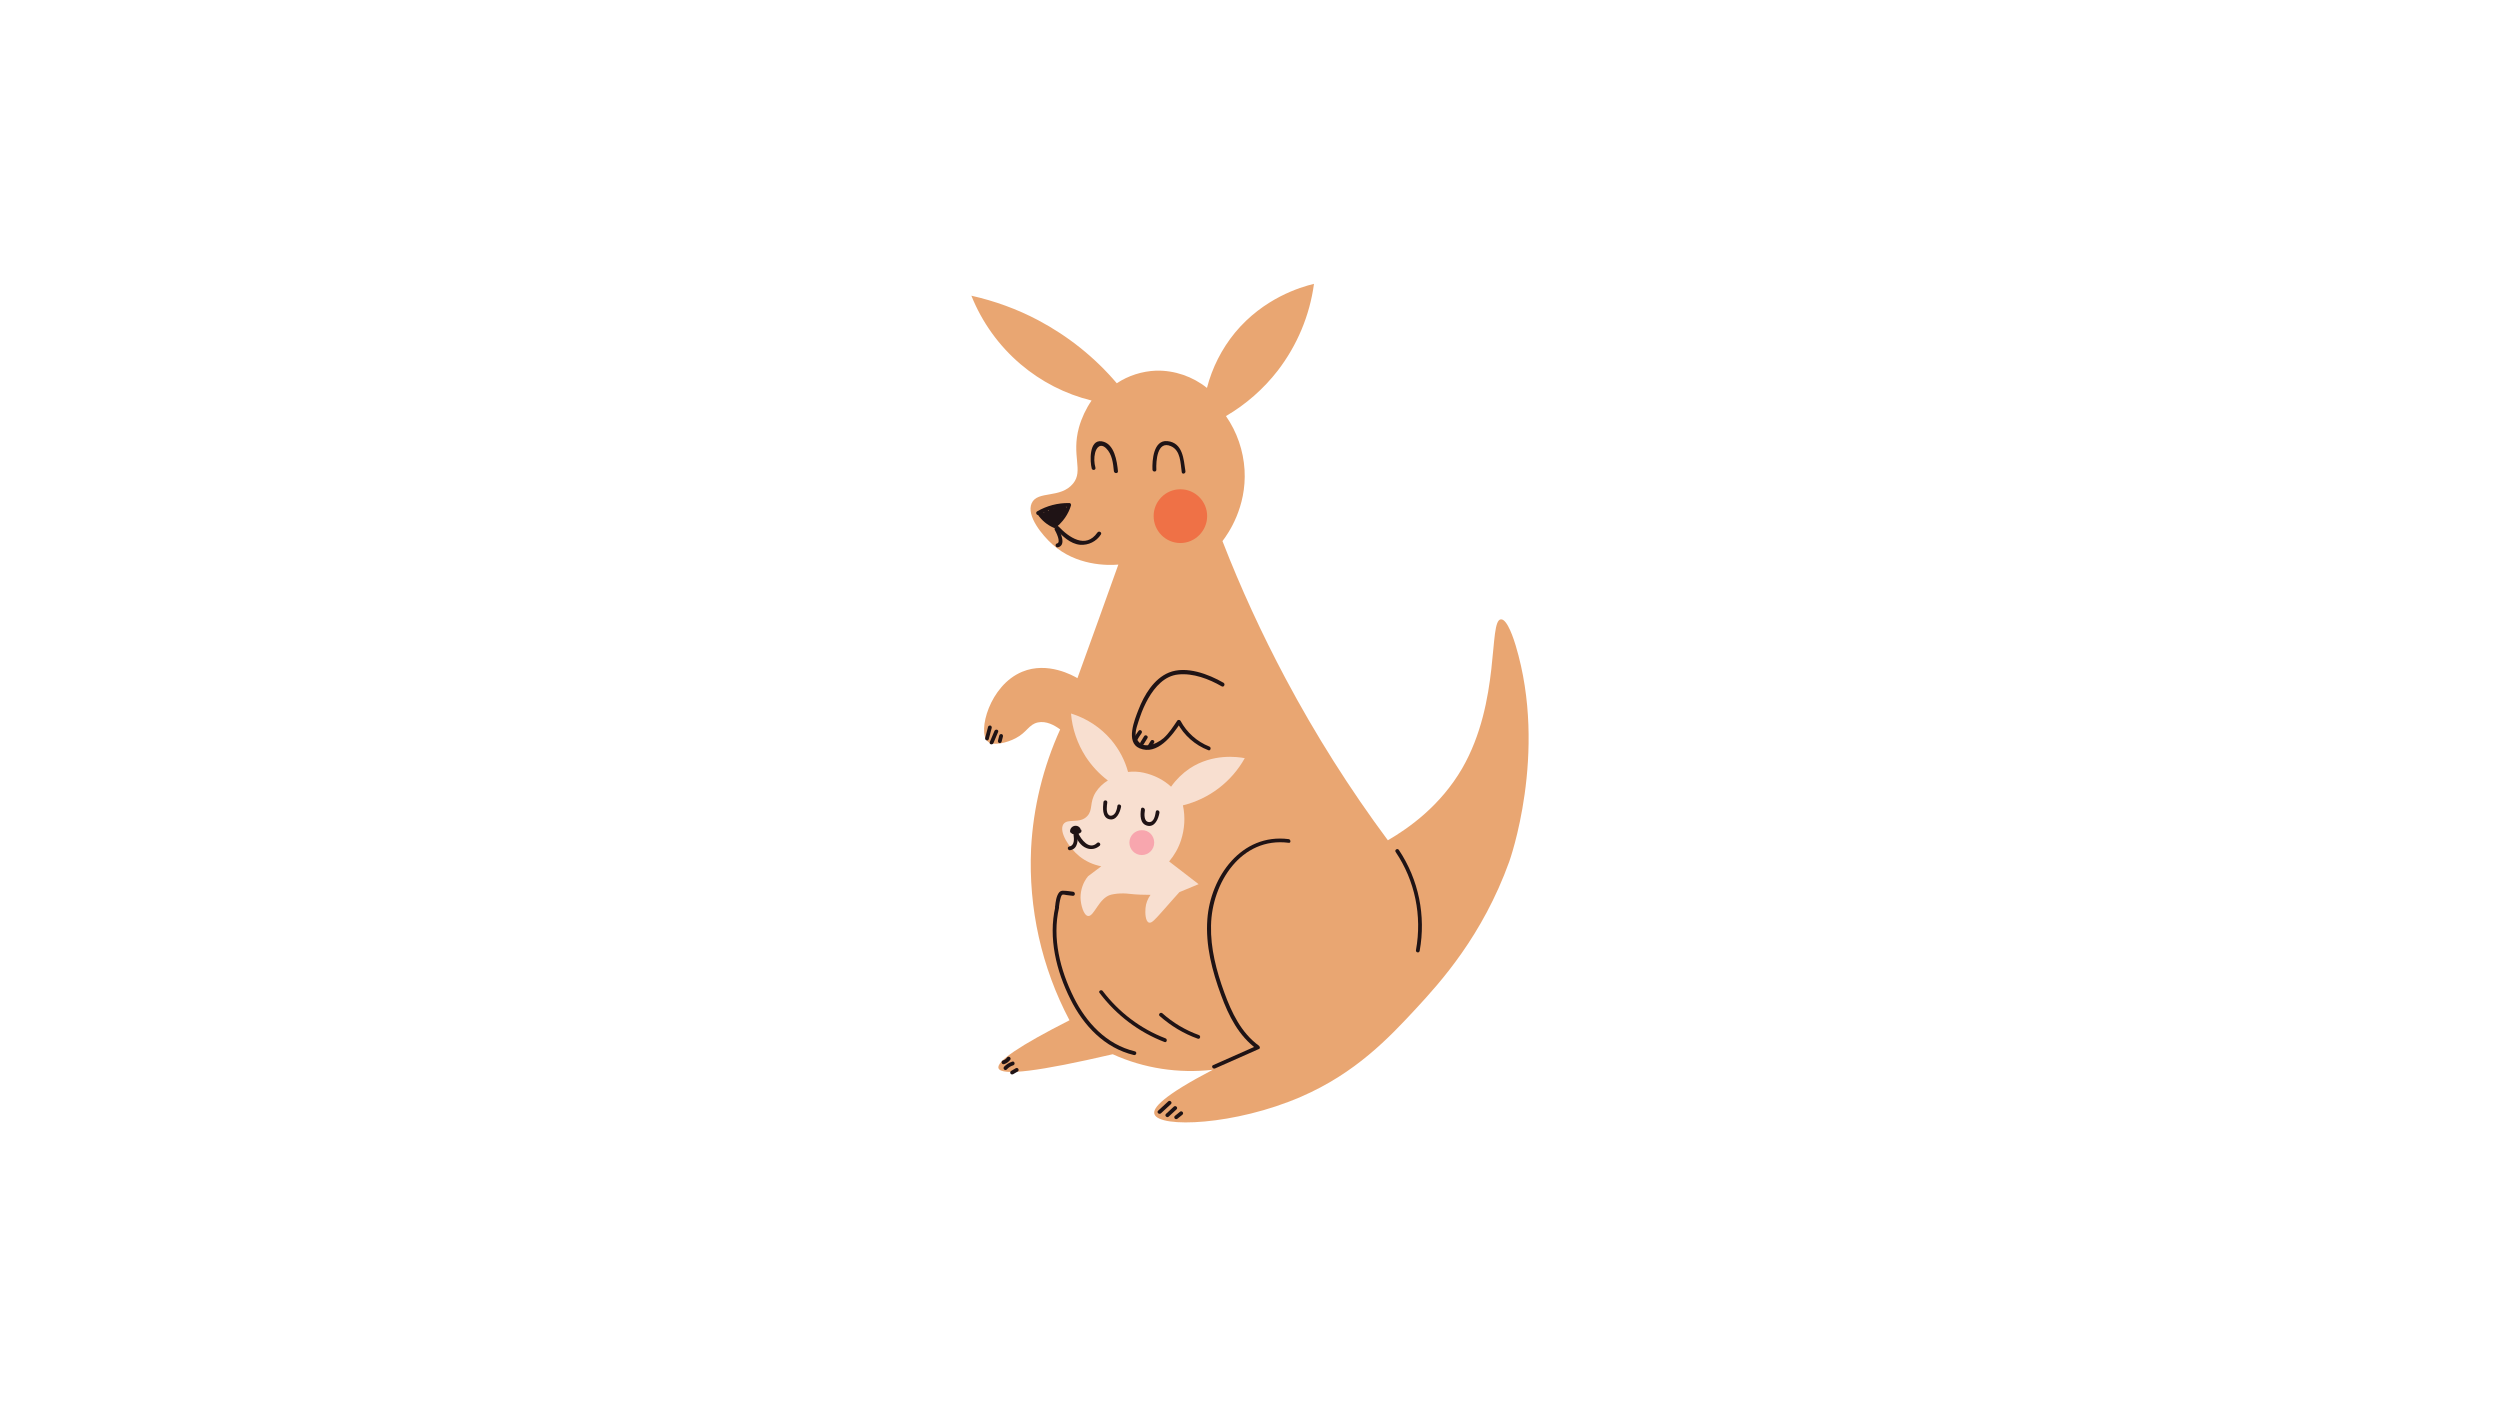
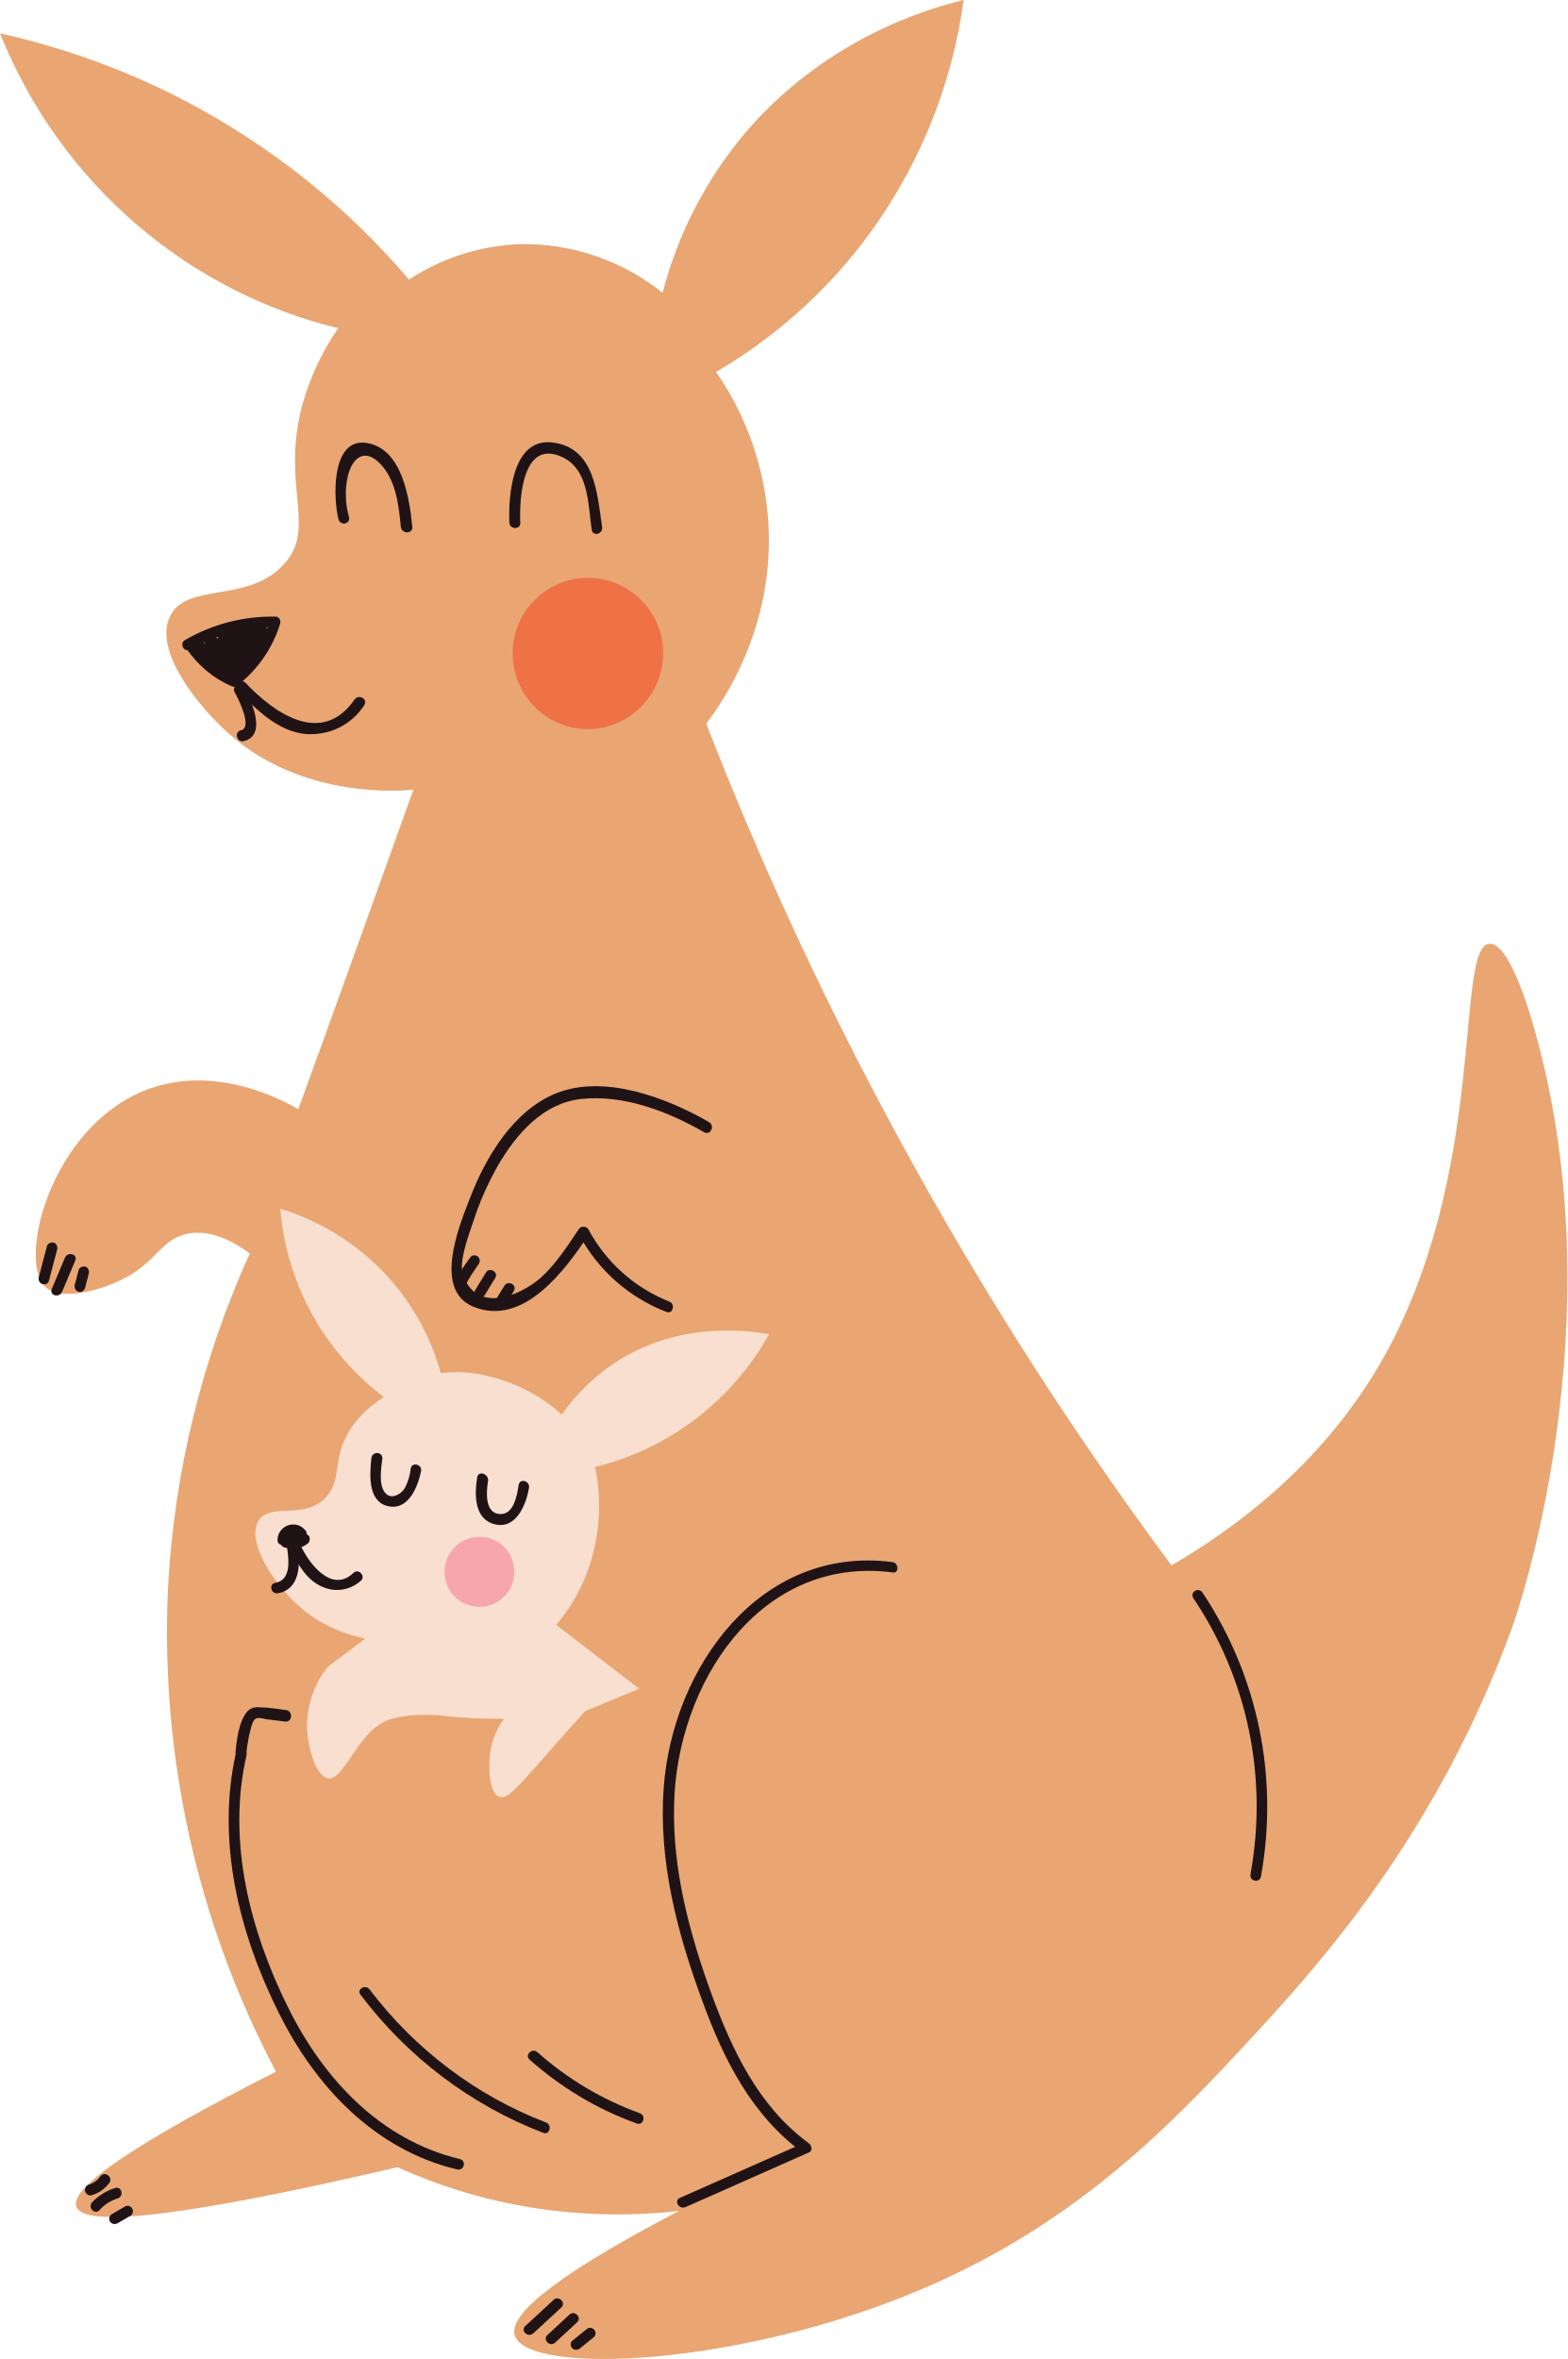
- <svg xmlns="http://www.w3.org/2000/svg" width="1920" zoomAndPan="magnify" viewBox="0 0 1440 810" height="1080" preserveAspectRatio="xMidYMid meet" version="1.0">
+ <svg xmlns="http://www.w3.org/2000/svg" zoomAndPan="magnify" preserveAspectRatio="xMidYMid meet" version="1.0" viewBox="559.51 163.5 320.98 483.01">
  <defs>
    <clipPath id="ea2a0272d2">
      <path d="M 559.508 163.5 L 880.492 163.5 L 880.492 646.5 L 559.508 646.5 Z M 559.508 163.5 " clip-rule="nonzero" />
    </clipPath>
  </defs>
  <g clip-path="url(#ea2a0272d2)">
    <path fill="#e9a672" d="M 606.078 313.465 C 600.496 308.43 591 297.133 594.242 289.863 C 597.594 282.375 610.883 287.406 618.141 278.461 C 624.172 271.082 617.023 262.465 621.492 246.141 C 623.055 240.66 625.516 235.402 628.754 230.707 C 613.676 227.016 599.715 219.859 587.875 209.797 C 575.367 199.172 565.648 185.641 559.508 170.32 C 572.91 173.336 585.867 178.035 597.926 184.41 C 615.238 193.582 630.648 205.883 643.273 220.758 C 649.973 216.285 657.902 213.82 665.945 213.488 C 676.555 213.262 686.941 216.844 695.207 223.438 C 698.219 211.809 703.695 200.961 711.398 191.566 C 727.816 171.773 748.93 165.398 756.855 163.496 C 754.398 181.727 747.141 198.949 735.973 213.488 C 727.816 224 717.656 232.945 706.152 239.656 C 712.516 248.824 716.203 259.562 716.871 270.746 C 718.102 292.215 707.379 307.426 704.141 311.672 C 714.637 338.738 726.812 365.129 740.438 390.742 C 757.75 423.281 777.41 454.371 799.41 484.008 C 811.695 476.852 829.676 464.098 842.188 442.629 C 864.523 403.934 857.266 357.301 864.523 356.742 C 868.32 356.406 872.227 369.156 873.008 371.73 C 891.773 434.02 869.324 496.309 869.324 496.309 C 853.914 539.027 829.676 565.758 815.715 580.855 C 799.969 597.852 780.867 618.09 749.375 631.738 C 711.512 648.176 667.508 649.961 664.938 641.688 C 663.82 638.219 669.855 631.18 698.555 616.191 C 678.898 618.426 658.906 615.41 640.926 607.242 C 598.598 617.086 576.703 619.883 575.145 615.293 C 573.805 611.379 587.43 602.211 616.023 587.672 C 599.938 557.258 592.34 523.148 593.906 488.816 C 595.133 465.109 600.832 441.848 610.66 420.148 C 607.309 417.688 602.621 415.117 597.816 416.125 C 592.566 417.242 591.559 421.828 585.082 425.18 C 580.281 427.754 571.906 429.992 568.777 426.973 C 563.078 421.496 569.895 394.766 588.77 386.938 C 603.508 380.785 618.363 389.285 620.598 390.629 C 628.531 368.82 636.348 347.012 644.164 325.207 C 637.801 325.766 619.816 325.879 606.078 313.465 " fill-opacity="1" fill-rule="nonzero" />
  </g>
  <path fill="#f8dfd0" d="M 674.543 453.141 C 677.449 449.004 681.133 445.426 685.266 442.629 C 698.441 433.906 712.852 435.918 716.984 436.699 C 709.391 450.344 696.438 460.184 681.359 463.875 C 682.809 470.586 682.363 477.52 680.242 484.008 C 678.789 488.48 676.441 492.617 673.426 496.195 L 690.402 509.281 L 679.348 513.863 C 678.23 515.098 674.879 518.789 670.297 524.043 C 665.164 529.855 663.375 531.871 661.812 531.422 C 659.688 530.754 659.578 525.719 659.801 523.148 C 660.023 520.352 661.027 517.777 662.703 515.434 C 658.684 515.434 654.777 515.32 650.754 514.875 C 648.297 514.539 645.84 514.539 643.387 514.762 C 642.27 514.875 641.152 515.098 640.035 515.32 C 632.883 517.109 630.312 527.957 626.742 527.621 C 624.172 527.285 622.496 521.246 622.387 517.109 C 622.387 512.637 623.84 508.164 626.742 504.695 L 634.336 498.988 C 629.754 498.098 625.516 496.195 621.828 493.289 C 615.574 488.258 609.879 479.086 612.445 474.836 C 614.906 471.031 621.938 474.836 626.297 470.027 C 629.648 466.449 627.414 462.312 631.098 456.387 C 632.883 453.59 635.34 451.238 638.133 449.562 C 633.105 445.762 628.867 441.176 625.402 435.918 C 620.598 428.426 617.582 419.816 616.91 410.98 C 625.961 413.773 634 419.031 640.145 426.301 C 644.609 431.668 647.961 437.934 649.75 444.641 C 652.766 444.305 655.781 444.418 658.793 445.09 C 664.715 446.43 670.191 449.117 674.543 453.141 " fill-opacity="1" fill-rule="nonzero" />
  <path fill="#1f1315" d="M 632.102 306.754 C 625.402 316.371 615.688 309.551 609.766 303.285 C 608.762 302.281 607.195 303.844 608.203 304.852 C 612 308.766 616.352 313.242 622.164 313.801 C 626.965 314.137 631.543 311.898 634.113 307.871 C 634.895 306.641 632.996 305.523 632.102 306.754 " fill-opacity="1" fill-rule="nonzero" />
  <path fill="#1f1315" d="M 609.43 315.254 C 614.348 314.023 610.883 306.754 609.43 304.07 C 609.094 303.621 608.312 303.512 607.867 303.844 C 607.418 304.18 607.309 304.738 607.531 305.191 C 608.203 306.309 611.328 312.457 608.871 313.02 C 607.418 313.352 607.977 315.586 609.43 315.254 " fill-opacity="1" fill-rule="nonzero" />
  <path fill="#1f1315" d="M 682.809 271.414 C 681.805 264.594 681.359 254.977 672.422 254.078 C 664.379 253.297 663.598 265.152 663.82 270.523 C 663.934 271.973 666.168 271.973 666.055 270.523 C 665.832 265.598 666.504 253.52 674.43 256.988 C 680.129 259.449 679.906 266.719 680.688 271.973 C 680.91 273.426 683.035 272.867 682.809 271.414 " fill-opacity="1" fill-rule="nonzero" />
  <path fill="#1f1315" d="M 643.945 271.414 C 643.387 265.711 641.934 255.312 634.559 254.191 C 627.191 253.074 627.75 265.934 628.867 269.961 C 629.09 270.523 629.754 270.855 630.312 270.633 C 630.871 270.41 631.098 269.961 630.984 269.402 C 630.207 266.609 630.09 263.699 630.762 260.902 C 631.543 257.66 633.891 255.09 637.129 258.219 C 640.594 261.574 641.152 266.832 641.598 271.414 C 641.82 272.867 644.051 272.867 643.945 271.414 " fill-opacity="1" fill-rule="nonzero" />
  <path fill="#1f1315" d="M 704.812 393.309 C 696.102 388.277 683.258 383.359 673.312 387.387 C 664.605 390.965 659.02 400.355 655.781 408.742 C 653.547 414.449 648.184 427.531 656.34 431 C 666.613 435.359 675.324 423.504 680.016 416.348 L 678.117 416.348 C 682.027 423.617 688.391 429.207 695.988 432.117 C 697.324 432.676 697.883 430.441 696.547 429.992 C 689.508 427.195 683.594 421.941 680.016 415.23 C 679.684 414.672 679.012 414.559 678.453 414.785 C 678.23 414.895 678.117 415.008 678.008 415.23 C 675.66 418.699 673.312 422.387 670.191 425.18 C 665.609 429.094 657.012 432.34 654.328 424.512 C 653.324 421.719 655.781 415.676 656.676 412.879 C 657.902 409.191 659.578 405.5 661.477 402.148 C 665.273 395.66 670.75 389.285 678.676 388.504 C 687.273 387.609 696.324 391.074 703.695 395.324 C 704.254 395.66 704.922 395.438 705.145 394.879 C 705.48 394.32 705.258 393.645 704.812 393.309 " fill-opacity="1" fill-rule="nonzero" />
  <path fill="#1f1315" d="M 742.227 483.332 C 715.086 479.871 697.219 505.031 695.43 529.52 C 694.312 544.508 698.219 559.379 703.359 573.25 C 707.715 585.215 713.52 596.734 724.023 604.34 L 724.023 602.324 L 698.777 613.508 C 697.438 614.066 698.555 615.969 699.895 615.41 L 725.137 604.227 C 726.031 603.891 725.695 602.77 725.137 602.324 C 714.863 594.832 709.391 583.199 705.145 571.57 C 700.676 559.27 697.219 546.297 697.555 533.098 C 697.996 508.609 714.863 481.883 742.336 485.461 C 743.676 485.684 743.566 483.445 742.227 483.332 " fill-opacity="1" fill-rule="nonzero" />
  <path fill="#1f1315" d="M 607.867 522.25 C 603.738 540.367 608.426 559.27 616.582 575.594 C 624.062 590.691 636.234 603.664 653.102 607.695 C 654.555 608.027 655.113 605.902 653.66 605.566 C 637.352 601.652 625.738 589.129 618.477 574.477 C 610.66 558.711 605.969 540.367 609.988 522.926 C 610.324 521.469 608.203 520.797 607.867 522.25 " fill-opacity="1" fill-rule="nonzero" />
  <path fill="#1f1315" d="M 633.332 571.906 C 642.938 584.656 655.895 594.496 670.75 600.199 C 672.086 600.758 672.645 598.52 671.305 598.074 C 657.012 592.598 644.5 583.09 635.23 570.898 C 634.449 569.672 632.438 570.789 633.332 571.906 " fill-opacity="1" fill-rule="nonzero" />
  <path fill="#1f1315" d="M 667.957 585.215 C 674.43 590.918 681.805 595.391 689.957 598.297 C 691.297 598.746 691.855 596.621 690.516 596.176 C 682.809 593.379 675.66 589.129 669.52 583.648 C 668.402 582.754 666.949 584.316 667.957 585.215 " fill-opacity="1" fill-rule="nonzero" />
  <path fill="#1f1315" d="M 618.141 513.641 C 616.352 513.418 614.457 513.082 612.672 513.082 C 611.777 512.969 610.77 513.195 610.102 513.977 C 608.426 515.992 607.977 519.68 607.754 522.25 C 607.645 523.707 609.879 523.707 609.988 522.25 C 610.102 521.023 610.324 519.906 610.547 518.676 C 610.77 517.891 611.105 516.102 611.664 515.543 C 612.223 514.984 613.562 515.434 614.234 515.543 L 617.918 515.992 C 619.48 516.102 619.48 513.863 618.141 513.641 " fill-opacity="1" fill-rule="nonzero" />
  <path fill="#1f1315" d="M 817.727 547.75 C 821.41 527.508 817.168 506.707 805.773 489.598 C 804.996 488.367 803.098 489.484 803.879 490.715 C 815.047 507.27 819.176 527.508 815.605 547.191 C 815.27 548.645 817.391 549.203 817.727 547.75 " fill-opacity="1" fill-rule="nonzero" />
  <path fill="#1f1315" d="M 668.738 641.242 L 674.43 635.984 C 675.547 634.98 673.871 633.414 672.867 634.418 L 667.172 639.676 C 665.945 640.684 667.621 642.246 668.738 641.242 " fill-opacity="1" fill-rule="nonzero" />
  <path fill="#1f1315" d="M 673.203 643.145 L 677.672 639.008 C 678.789 637.996 677.113 636.434 676.105 637.438 L 671.637 641.574 C 670.52 642.586 672.195 644.148 673.203 643.145 " fill-opacity="1" fill-rule="nonzero" />
  <path fill="#1f1315" d="M 678.23 644.371 L 681.133 642.023 C 681.582 641.574 681.582 640.906 681.133 640.457 C 680.688 640.012 680.016 640.012 679.57 640.457 L 676.664 642.809 C 676.219 643.254 676.332 644.039 676.777 644.371 C 677.113 644.707 677.781 644.707 678.23 644.371 " fill-opacity="1" fill-rule="nonzero" />
  <path fill="#1f1315" d="M 578.379 612.949 C 579.832 612.5 581.062 611.609 581.957 610.375 C 582.289 609.816 582.066 609.145 581.508 608.812 C 580.949 608.477 580.281 608.699 579.945 609.258 C 579.387 610.039 578.605 610.488 577.711 610.82 C 577.152 610.934 576.816 611.609 576.934 612.168 C 577.152 612.836 577.82 613.172 578.379 612.949 " fill-opacity="1" fill-rule="nonzero" />
  <path fill="#1f1315" d="M 583.074 611.496 C 581.285 612.055 579.723 613.059 578.379 614.402 C 577.375 615.523 578.938 617.086 579.945 615.969 C 580.949 614.848 582.18 614.066 583.633 613.617 C 584.973 613.172 584.414 611.047 583.074 611.496 " fill-opacity="1" fill-rule="nonzero" />
  <path fill="#1f1315" d="M 583.52 618.762 L 586.199 617.199 C 586.758 616.863 586.871 616.191 586.535 615.633 C 586.199 615.184 585.641 614.961 585.082 615.293 L 582.402 616.863 C 581.844 617.199 581.73 617.867 582.066 618.426 C 582.402 618.875 582.961 618.984 583.52 618.762 " fill-opacity="1" fill-rule="nonzero" />
  <path fill="#1f1315" d="M 655.672 421.156 C 654.555 422.613 653.66 424.062 652.879 425.633 C 652.207 426.859 654.105 427.977 654.777 426.75 C 655.559 425.18 656.559 423.73 657.566 422.277 C 657.902 421.719 657.789 421.043 657.23 420.707 C 656.789 420.375 656.004 420.484 655.672 421.156 C 655.672 421.043 655.672 421.043 655.672 421.156 " fill-opacity="1" fill-rule="nonzero" />
  <path fill="#1f1315" d="M 658.793 428.648 L 660.918 425.18 C 661.699 423.953 659.688 422.836 659.02 424.062 L 656.895 427.531 C 656.117 428.762 658.012 429.883 658.793 428.648 " fill-opacity="1" fill-rule="nonzero" />
  <path fill="#1f1315" d="M 662.816 426.75 L 661.363 429.094 C 660.582 430.328 662.48 431.445 663.262 430.215 L 664.715 427.867 C 665.496 426.637 663.598 425.52 662.816 426.75 " fill-opacity="1" fill-rule="nonzero" />
  <path fill="#1f1315" d="M 569.559 425.633 L 571.234 419.258 C 571.348 418.699 571.012 418.027 570.453 417.914 C 569.895 417.805 569.223 418.141 569.113 418.699 L 567.438 425.07 C 567.324 425.633 567.66 426.301 568.219 426.414 C 568.777 426.637 569.445 426.301 569.559 425.633 " fill-opacity="1" fill-rule="nonzero" />
  <path fill="#1f1315" d="M 572.238 427.977 L 574.922 421.602 C 575.48 420.262 573.355 419.703 572.797 421.043 L 570.117 427.418 C 569.559 428.762 571.68 429.324 572.238 427.977 " fill-opacity="1" fill-rule="nonzero" />
  <path fill="#1f1315" d="M 576.934 427.195 L 577.711 424.176 C 577.82 423.617 577.488 422.945 576.934 422.836 C 576.375 422.723 575.703 423.059 575.59 423.617 L 574.809 426.637 C 574.699 427.195 575.031 427.867 575.59 427.977 C 576.039 428.203 576.703 427.867 576.934 427.195 " fill-opacity="1" fill-rule="nonzero" />
  <path fill="#1f1315" d="M 657.23 466 C 656.676 469.469 656.559 474.613 660.918 475.617 C 665.273 476.625 667.285 471.48 667.844 468.129 C 668.066 466.672 665.945 466.113 665.723 467.566 C 665.387 469.691 664.715 473.828 661.699 473.496 C 658.684 473.16 659.129 468.688 659.465 466.672 C 659.578 465.219 657.453 464.551 657.23 466 " fill-opacity="1" fill-rule="nonzero" />
  <path fill="#1f1315" d="M 635.566 462.086 C 635.23 465.219 634.781 470.699 638.691 471.82 C 643.051 473.047 645.059 468.012 645.727 464.773 C 646.062 463.316 643.828 462.758 643.609 464.215 C 643.492 465.555 643.051 467.008 642.379 468.234 C 641.711 469.355 639.922 470.473 638.691 469.469 C 636.906 468.012 637.574 464.098 637.801 462.199 C 637.91 460.637 635.676 460.637 635.566 462.086 " fill-opacity="1" fill-rule="nonzero" />
  <path fill="#1f1315" d="M 619.145 480.988 C 620.598 484.008 622.496 487.246 625.738 488.48 C 628.309 489.598 631.32 489.039 633.441 487.137 C 634.449 486.129 632.883 484.566 631.879 485.57 C 627.414 489.82 622.723 483.562 621.047 479.871 C 620.488 478.527 618.586 479.648 619.145 480.988 " fill-opacity="1" fill-rule="nonzero" />
  <path fill="#1f1315" d="M 616.469 489.711 C 620.934 488.926 621.047 483.785 620.488 480.316 C 620.262 478.859 618.141 479.531 618.363 480.875 C 618.699 483.223 619.035 487.023 615.91 487.586 C 614.457 487.809 615.016 490.043 616.469 489.711 " fill-opacity="1" fill-rule="nonzero" />
  <path fill="#1f1315" d="M 617.695 480.316 C 619.258 480.875 621.047 480.652 622.387 479.648 C 622.945 479.309 623.055 478.637 622.832 478.078 C 622.832 477.969 622.723 477.969 622.609 477.855 C 620.934 476.402 618.477 476.402 616.805 477.855 C 616.352 478.301 616.352 478.973 616.805 479.418 C 616.91 479.531 616.91 479.531 617.023 479.648 C 618.699 480.652 621.047 480.207 622.051 478.414 C 622.164 478.301 622.164 478.191 622.164 478.078 C 622.387 477.633 622.387 477.074 621.938 476.738 C 620.82 475.395 618.812 475.281 617.469 476.402 C 616.805 476.961 616.352 477.855 616.352 478.75 C 616.246 480.207 618.477 480.207 618.586 478.75 C 618.699 477.633 619.816 477.742 620.375 478.414 L 620.152 477.074 C 619.816 477.855 619.035 478.191 618.254 477.969 C 618.141 477.969 618.027 477.855 618.027 477.855 L 618.254 479.648 C 619.035 478.973 620.152 478.973 620.934 479.648 L 621.156 477.855 C 620.262 478.527 619.145 478.637 618.141 478.301 C 617.023 477.742 616.352 479.871 617.695 480.316 " fill-opacity="1" fill-rule="nonzero" />
  <path fill="#1f1315" d="M 597.703 296.352 C 600.051 299.707 603.18 302.395 606.859 303.957 C 607.195 304.18 607.645 304.18 607.977 303.957 C 612.223 300.715 615.352 296.242 616.91 291.098 C 617.023 290.539 616.688 289.863 616.133 289.758 C 616.023 289.758 615.91 289.758 615.797 289.758 C 609.32 289.641 602.949 291.32 597.367 294.566 C 596.809 294.898 596.699 295.57 597.035 296.129 C 597.367 296.688 598.039 296.801 598.598 296.465 C 603.844 293.449 609.879 291.879 615.91 291.879 L 614.793 290.426 C 613.789 294.23 611.664 297.695 608.762 300.379 C 606.973 301.836 606.191 301.16 604.402 299.93 C 602.621 298.59 601.055 296.91 599.715 295.125 C 598.934 294.117 596.922 295.234 597.703 296.352 " fill-opacity="1" fill-rule="nonzero" />
  <path fill="#1f1315" d="M 599.602 296.91 C 601.168 296.91 602.062 298.812 603.066 299.93 C 603.844 300.824 604.738 301.5 605.855 301.836 C 606.414 301.945 607.086 301.609 607.195 301.047 C 607.309 300.715 607.195 300.488 607.086 300.156 C 605.855 298.031 603.957 296.352 601.836 295.348 C 600.719 294.789 599.492 296.129 600.496 297.133 C 602.73 299.262 605.184 301.16 607.867 302.84 C 608.426 303.176 609.094 302.953 609.43 302.395 C 609.543 302.168 609.652 301.836 609.543 301.5 C 608.871 298.031 606.414 295.125 602.949 294.008 C 602.172 293.672 601.391 294.566 601.613 295.348 C 602.172 297.469 605.184 302.953 608.09 300.602 C 610.996 298.254 604.738 294.453 603.066 293.672 C 602.508 293.332 601.836 293.555 601.504 294.117 C 601.277 294.453 601.277 294.898 601.504 295.234 C 602.508 297.586 605.52 301.723 608.535 299.484 C 610.996 297.809 607.531 294.23 606.078 293.109 C 605.633 292.66 604.961 292.66 604.516 293.109 C 604.18 293.449 604.066 293.895 604.18 294.23 C 604.516 296.242 606.973 300.715 609.543 298.703 C 612.336 296.465 608.426 293.332 606.414 292.551 C 605.855 292.438 605.184 292.773 605.074 293.332 C 604.852 295.234 605.742 297.023 607.309 297.922 C 608.426 298.703 609.988 299.148 610.77 297.695 C 612.336 295.012 608.312 290.316 606.301 293.555 C 605.633 294.789 606.078 296.242 607.309 296.91 C 608.871 297.922 610.77 296.91 611.777 295.57 C 612.672 294.566 613.453 292.996 612.336 291.879 C 610.883 290.426 607.531 292.887 606.191 293.449 C 604.852 294.008 605.855 295.793 607.086 295.457 C 609.32 295.012 611.555 294.23 613.676 293.332 C 614.68 292.887 614.121 291.211 613.117 291.211 C 611.328 291.211 609.43 291.434 607.754 291.992 L 608.312 294.117 C 609.43 293.672 610.66 293.449 611.887 293.449 L 610.77 291.992 C 610.324 294.34 608.871 296.465 606.859 297.809 L 608.203 299.598 L 612.223 294.676 L 610.324 293.895 C 610.324 295.57 609.43 297.133 607.977 298.145 L 609.652 299.598 L 614.121 294.117 L 612.336 292.773 C 611.219 294.34 609.988 295.906 608.535 297.246 C 607.531 298.254 609.094 299.82 610.102 298.812 C 611.219 297.695 612.223 296.465 613.004 295.125 C 613.23 294.566 613.004 293.895 612.445 293.672 C 612 293.449 611.441 293.555 611.105 294.008 L 607.531 299.484 C 606.75 300.715 608.648 301.836 609.43 300.602 L 613.117 295.457 L 611.219 294.34 C 610.547 295.57 609.652 296.574 608.648 297.586 L 610.211 299.148 C 611.777 297.586 613.117 296.016 614.348 294.23 C 615.016 293.219 613.453 291.879 612.559 292.887 L 608.09 298.254 C 607.754 298.703 607.754 299.484 608.312 299.82 C 608.762 300.156 609.32 300.156 609.652 299.82 C 611.441 298.48 612.559 296.242 612.672 294.008 C 612.672 293.332 612.223 292.887 611.555 292.887 C 611.219 292.887 610.996 292.996 610.77 293.219 L 606.75 298.145 C 605.969 299.039 606.973 300.715 608.09 299.93 C 610.66 298.254 612.445 295.684 613.117 292.773 C 613.23 292.215 612.895 291.543 612.336 291.434 C 612.223 291.434 612.113 291.434 612 291.434 C 610.547 291.434 609.207 291.656 607.867 292.215 C 606.527 292.773 607.086 294.789 608.426 294.34 C 609.988 293.895 611.664 293.672 613.23 293.672 L 612.672 291.543 C 610.77 292.438 608.762 292.996 606.637 293.449 L 607.531 295.457 L 609.43 294.566 C 610.438 294.008 610.66 293.895 610.102 294.34 C 610.102 295.125 609.43 295.793 608.648 295.793 C 607.867 295.793 607.195 295.125 607.195 294.34 C 607.195 294.23 607.195 294.008 607.195 293.895 L 605.855 294.676 L 606.973 295.234 C 607.754 296.574 607.867 296.801 607.309 296.016 C 606.859 295.348 606.527 294.453 606.414 293.672 L 604.516 294.789 C 604.852 295.125 607.309 297.133 606.973 297.586 C 605.633 298.926 603.844 294.898 603.508 294.23 L 601.949 295.793 C 603.402 296.352 604.738 297.246 605.855 298.48 C 606.859 299.484 605.742 298.59 605.297 298.145 C 604.516 297.246 603.957 296.129 603.621 294.898 L 602.285 296.242 C 604.852 297.246 606.75 299.484 607.309 302.168 L 608.984 300.938 C 606.527 299.371 604.18 297.586 602.172 295.57 L 600.832 297.363 C 602.73 298.254 604.293 299.598 605.297 301.383 L 606.527 299.707 C 603.621 298.812 603.18 294.898 599.715 294.789 C 599.043 294.789 598.598 295.234 598.598 295.906 C 598.598 296.574 598.934 296.91 599.602 296.91 " fill-opacity="1" fill-rule="nonzero" />
  <path fill="#1f1315" d="M 608.312 299.82 C 609.43 300.043 610.547 299.371 610.883 298.254 C 610.883 298.145 610.996 297.922 610.996 297.809 C 610.996 297.133 610.547 296.688 609.879 296.688 C 609.543 296.688 609.32 296.801 609.094 297.023 C 608.426 297.809 608.312 298.812 608.762 299.707 C 609.094 300.266 609.766 300.379 610.324 300.043 C 610.547 299.93 610.77 299.707 610.77 299.371 L 611.328 296.016 C 611.441 295.457 611.105 294.789 610.547 294.676 C 609.988 294.566 609.32 294.898 609.207 295.457 L 608.535 298.812 L 610.547 298.59 C 610.547 298.703 610.547 298.59 610.547 298.59 L 608.648 297.809 C 608.648 297.695 608.762 297.586 608.871 297.586 C 608.871 297.586 608.871 297.586 608.984 297.586 C 607.531 297.363 606.973 299.484 608.312 299.82 " fill-opacity="1" fill-rule="nonzero" />
  <path fill="#1f1315" d="M 609.543 298.926 C 608.762 299.371 608.312 300.266 608.203 301.16 C 608.203 301.836 608.648 302.281 609.32 302.281 C 609.988 302.281 610.438 301.836 610.438 301.16 C 610.438 300.602 610.324 300.043 610.102 299.598 C 609.879 299.148 609.32 298.926 608.871 299.039 C 608.09 299.262 607.309 299.82 606.859 300.488 C 606.078 301.723 607.977 302.84 608.762 301.609 C 608.871 301.383 609.207 301.16 609.43 301.16 L 608.203 300.602 C 608.203 300.715 608.203 300.938 608.203 301.047 L 610.438 301.047 C 610.438 300.938 610.547 300.824 610.66 300.715 C 611.887 300.043 610.77 298.145 609.543 298.926 " fill-opacity="1" fill-rule="nonzero" />
  <path fill="#ef7146" d="M 695.32 297.246 C 695.32 305.75 688.391 312.789 679.906 312.789 C 671.414 312.789 664.492 305.859 664.492 297.246 C 664.492 288.746 671.414 281.812 679.906 281.812 C 688.391 281.812 695.32 288.746 695.32 297.246 " fill-opacity="1" fill-rule="nonzero" />
  <path fill="#f8a6ae" d="M 664.828 485.348 C 664.828 489.375 661.586 492.508 657.676 492.508 C 653.66 492.508 650.531 489.262 650.531 485.348 C 650.531 481.324 653.77 478.191 657.676 478.191 C 661.699 478.078 664.828 481.324 664.828 485.348 C 664.938 485.348 664.938 485.348 664.828 485.348 " fill-opacity="1" fill-rule="nonzero" />
</svg>
